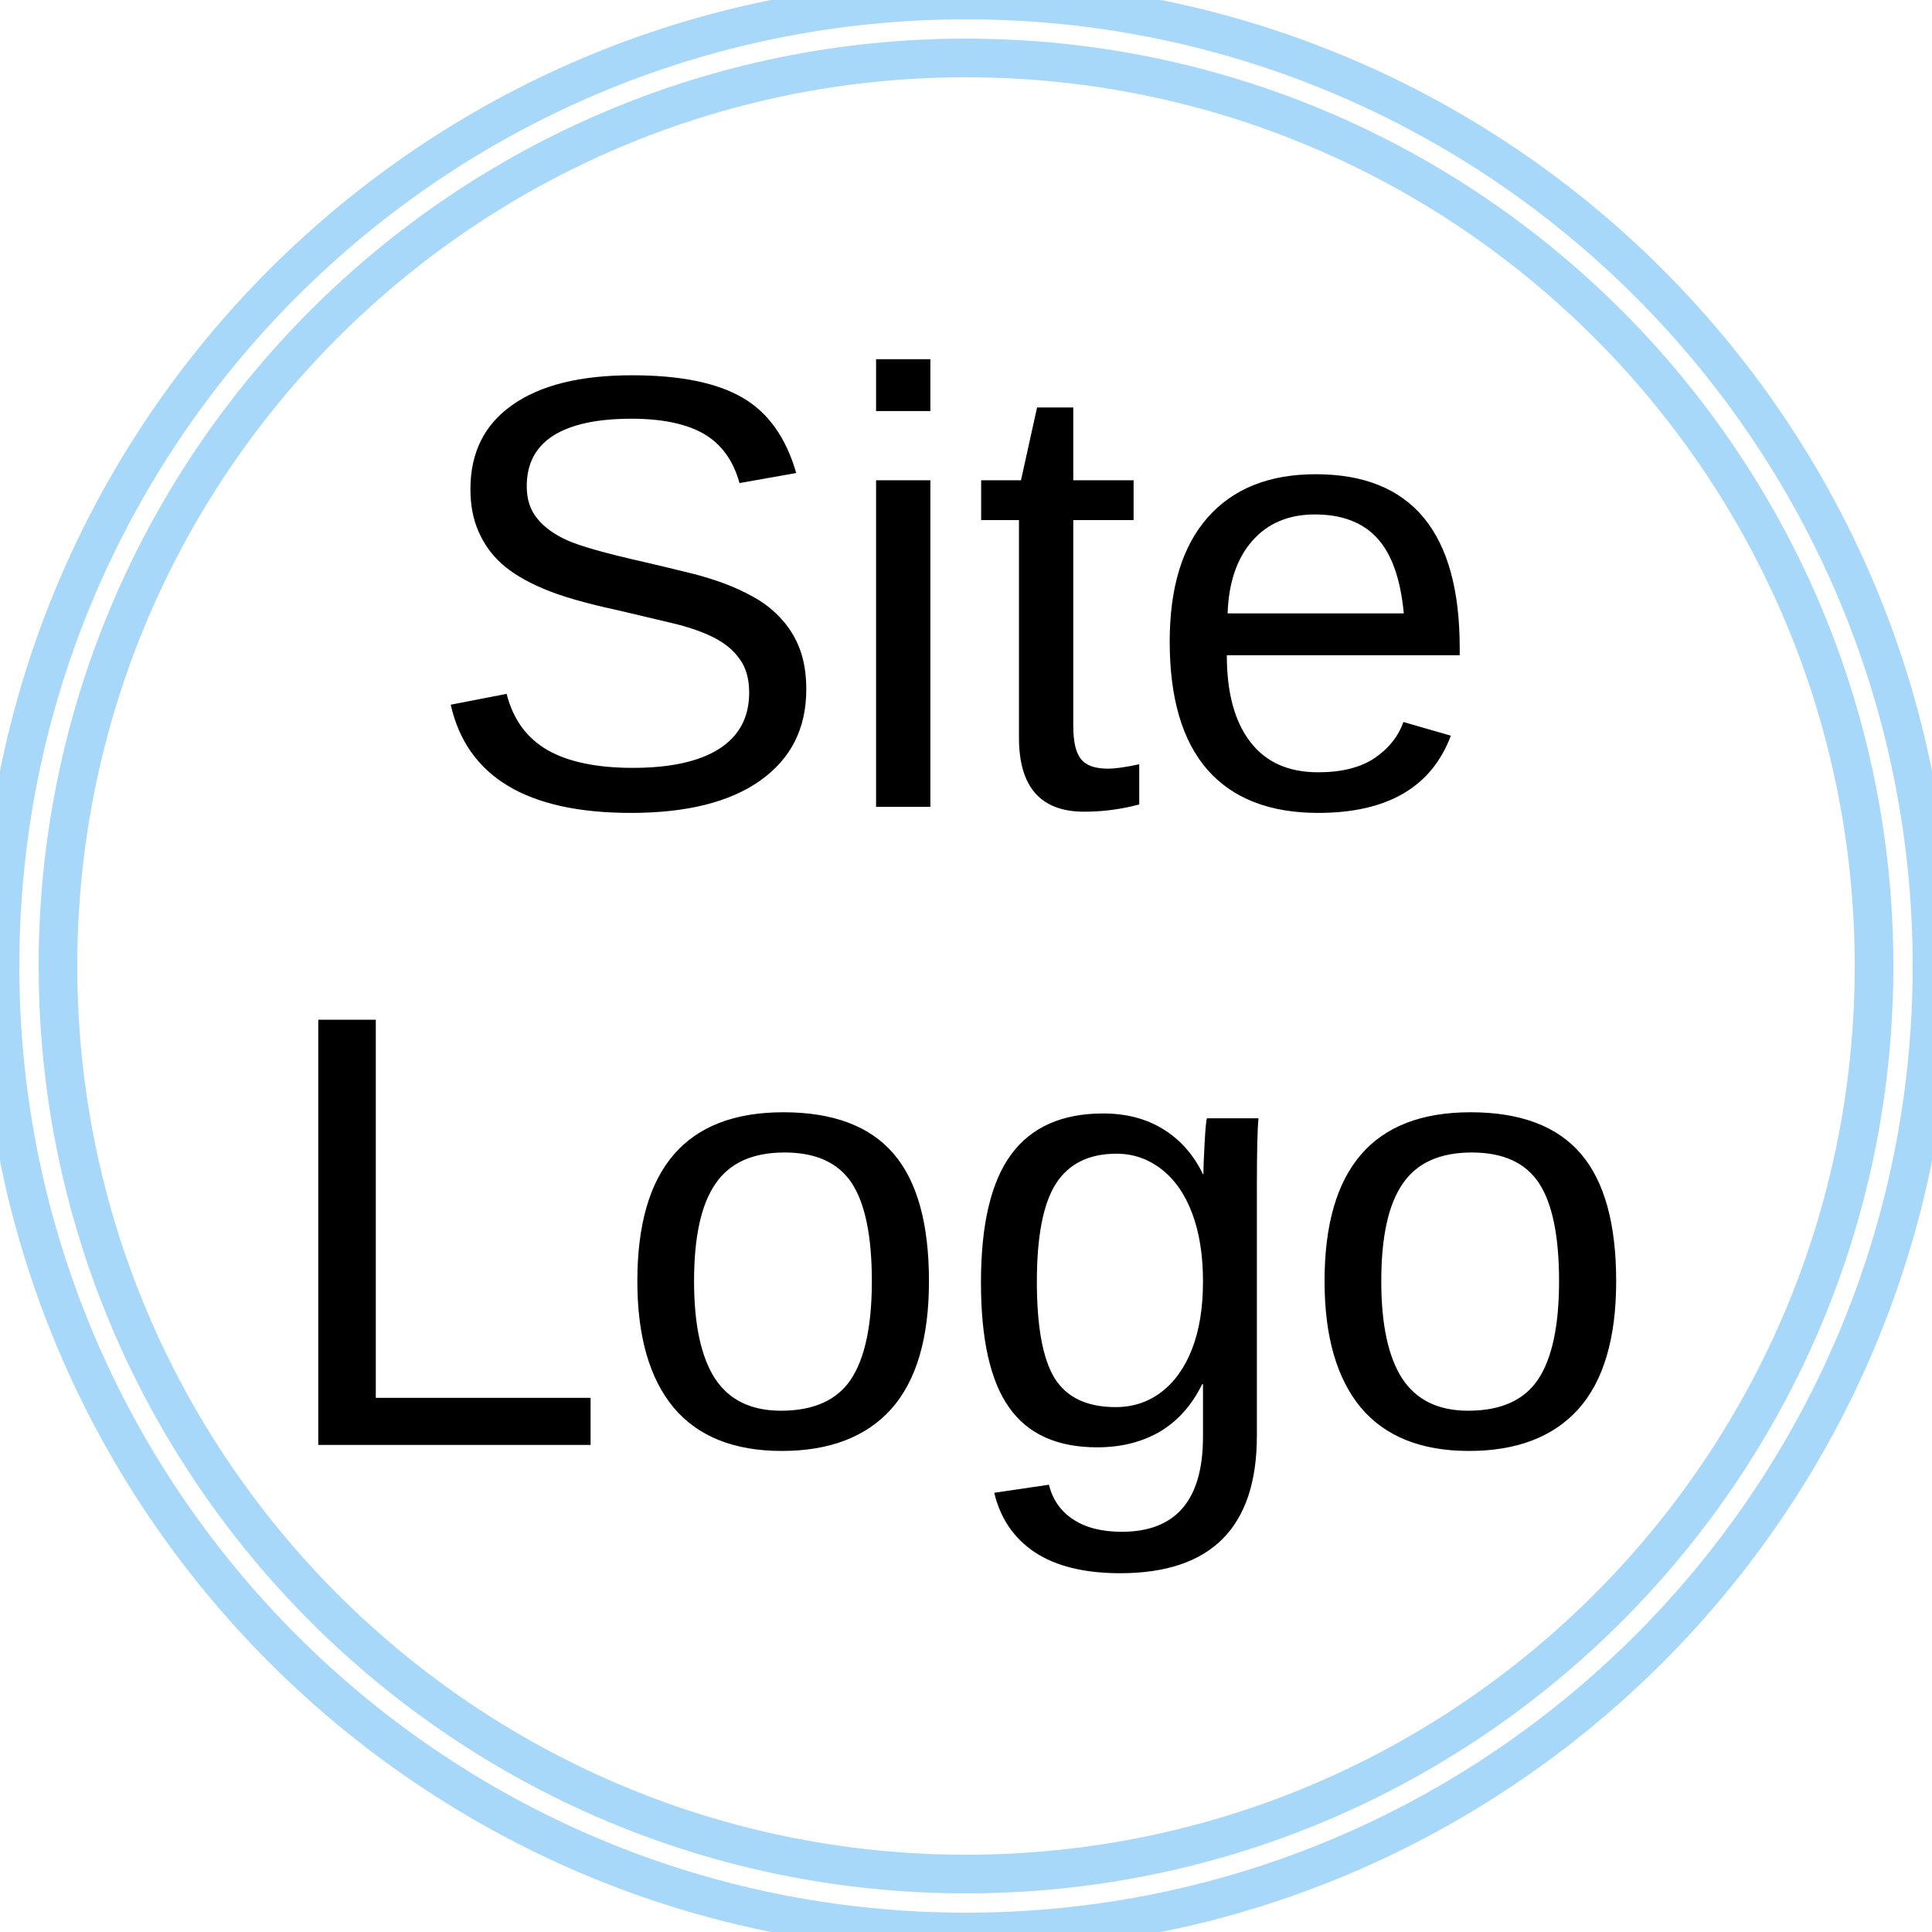
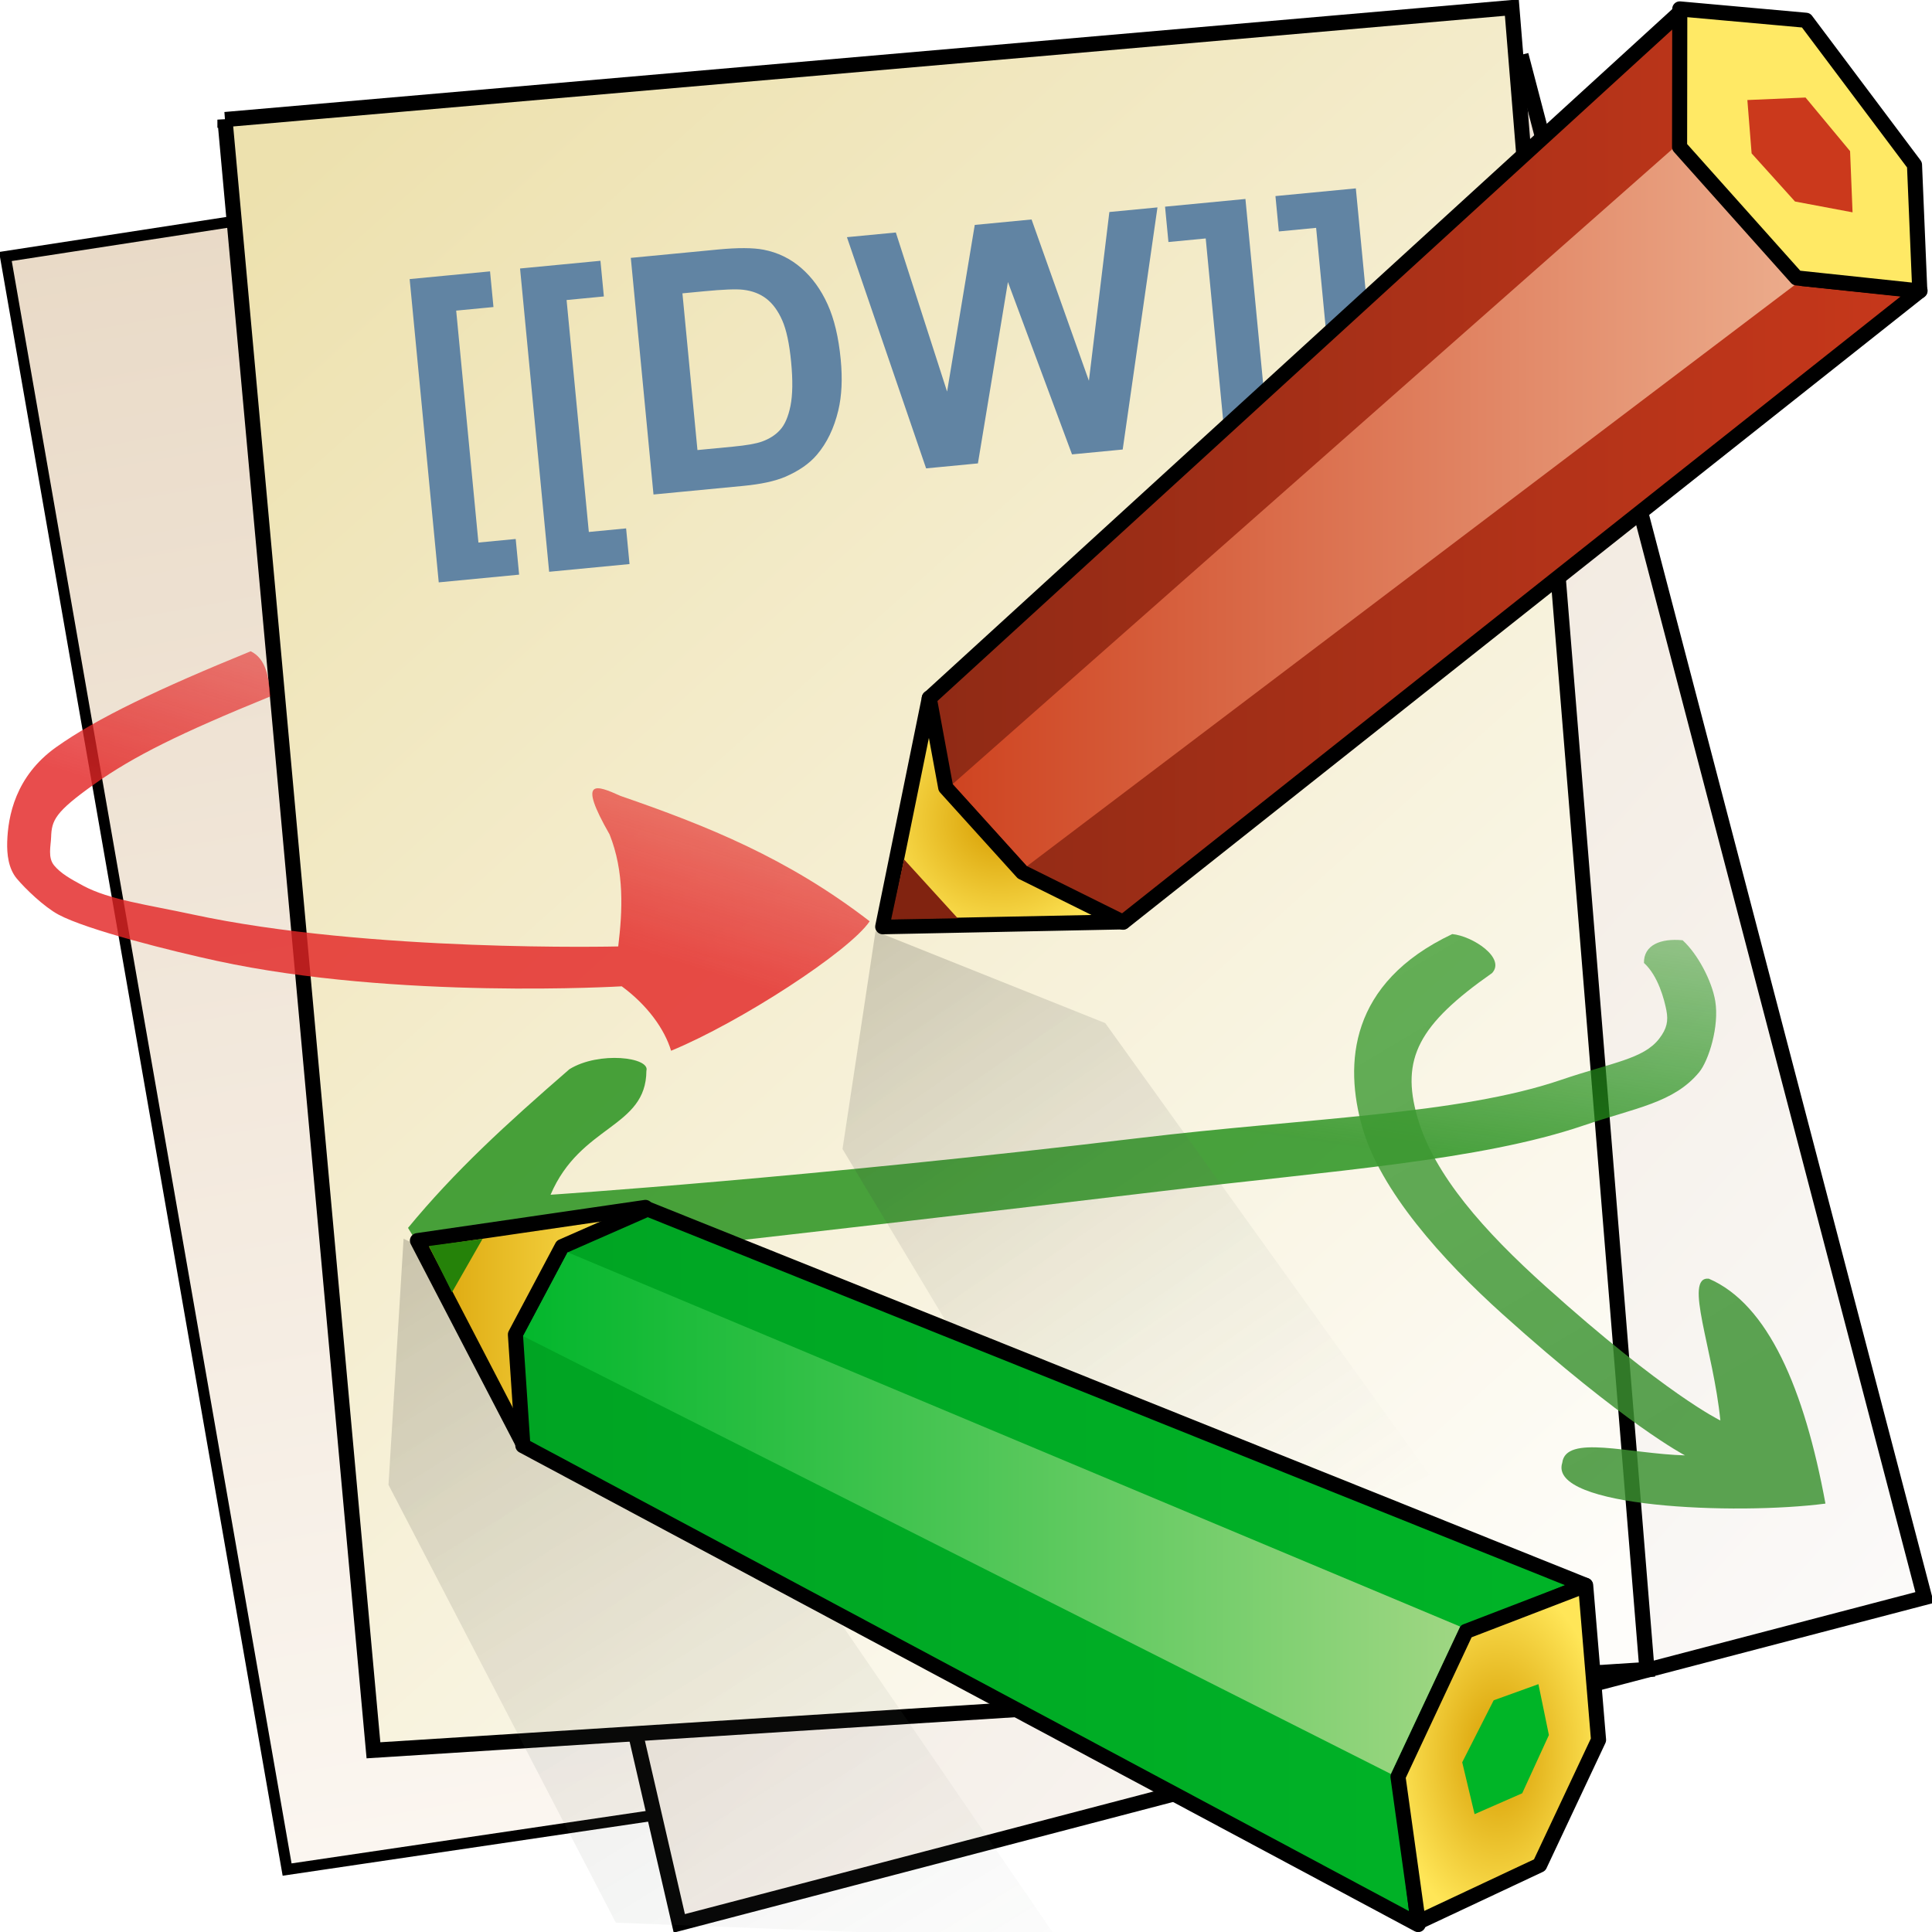
- <svg xmlns="http://www.w3.org/2000/svg" width="100%" height="100%" viewBox="0 0 50 50" version="1.1" style="font-family:'ArialMT', 'Arial', sans-serif;font-size:24px;">
-   <path d="M25,0c13.798,0 25,11.202 25,25c0,13.798 -11.202,25 -25,25c-13.798,0 -25,-11.202 -25,-25c0,-13.798 11.202,-25 25,-25Zm0,1.5c12.97,0 23.5,10.53 23.5,23.5c0,12.97 -10.53,23.5 -23.5,23.5c-12.97,0 -23.5,-10.53 -23.5,-23.5c0,-12.97 10.53,-23.5 23.5,-23.5Z" style="fill:none;stroke:#a7d7f9;" />
-   <g transform="matrix(0.66622,0,0,0.66622,-26.1773,3.65638)">
-     <text x="55.706px" y="25.855px">Site</text>
-     <text x="49.689px" y="50.64px">Logo</text>
+ <svg xmlns="http://www.w3.org/2000/svg" xmlns:xlink="http://www.w3.org/1999/xlink" width="64" height="64" id="svg2" version="1.1" viewBox="0 0 128 128">
+   <defs id="defs4">
+     <linearGradient id="linearGradient2624">
+       <stop style="stop-color:#3a9030;stop-opacity:0.837;" offset="0" id="stop2626" />
+       <stop style="stop-color:#3d9c32;stop-opacity:0.796;" offset="1" id="stop2628" />
+     </linearGradient>
+     <linearGradient id="linearGradient2612">
+       <stop style="stop-color:#25901b;stop-opacity:0.837;" offset="0" id="stop2614" />
+       <stop style="stop-color:#25901b;stop-opacity:0.378;" offset="1" id="stop2616" />
+     </linearGradient>
+     <linearGradient id="linearGradient2600">
+       <stop style="stop-color:#e32525;stop-opacity:0.816;" offset="0" id="stop2602" />
+       <stop style="stop-color:#e32525;stop-opacity:0.571;" offset="1" id="stop2604" />
+     </linearGradient>
+     <marker orient="auto" refY="0" refX="0" id="TriangleOutL" style="overflow:visible">
+       <path id="path2488" d="m 5.77,0 -8.65,5 0,-10 8.65,5 z" style="fill-rule:evenodd;stroke:#000000;stroke-width:1pt;marker-start:none" transform="scale(0.8,0.8)" />
+     </marker>
+     <marker orient="auto" refY="0" refX="0" id="Arrow2Lstart" style="overflow:visible">
+       <path id="path2571" style="font-size:12px;fill-rule:evenodd;stroke-width:0.625;stroke-linejoin:round" d="M 8.719,4.034 -2.207,0.016 8.719,-4.002 c -1.745,2.372 -1.735,5.617 -6e-7,8.035 z" transform="matrix(1.1,0,0,1.1,-5.5,0)" />
+     </marker>
+     <linearGradient id="linearGradient2408">
+       <stop id="stop2410" offset="0" style="stop-color:#000000;stop-opacity:0.173;" />
+       <stop id="stop2412" offset="1" style="stop-color:#c7cec2;stop-opacity:0;" />
+     </linearGradient>
+     <linearGradient id="linearGradient2389">
+       <stop style="stop-color:#000000;stop-opacity:0.173;" offset="0" id="stop2391" />
+       <stop style="stop-color:#c7cec2;stop-opacity:0;" offset="1" id="stop2393" />
+     </linearGradient>
+     <linearGradient id="linearGradient2370">
+       <stop style="stop-color:#fbfaf9;stop-opacity:1;" offset="0" id="stop2372" />
+       <stop style="stop-color:#e9dac7;stop-opacity:1;" offset="1" id="stop2374" />
+     </linearGradient>
+     <linearGradient id="linearGradient2364">
+       <stop id="stop2366" offset="0" style="stop-color:#fbf6f0;stop-opacity:1;" />
+       <stop id="stop2368" offset="1" style="stop-color:#e9dac7;stop-opacity:1;" />
+     </linearGradient>
+     <linearGradient id="linearGradient2348">
+       <stop style="stop-color:#fbf6f0;stop-opacity:1;" offset="0" id="stop2350" />
+       <stop style="stop-color:#e9dac7;stop-opacity:1;" offset="1" id="stop2352" />
+     </linearGradient>
+     <linearGradient id="linearGradient2332">
+       <stop style="stop-color:#ede1ae;stop-opacity:1;" offset="0" id="stop2334" />
+       <stop style="stop-color:#fefdfa;stop-opacity:1;" offset="1" id="stop2336" />
+     </linearGradient>
+     <linearGradient id="linearGradient2249">
+       <stop style="stop-color:#00a423;stop-opacity:1;" offset="0" id="stop2251" />
+       <stop style="stop-color:#00b427;stop-opacity:1;" offset="1" id="stop2253" />
+     </linearGradient>
+     <linearGradient id="linearGradient2229">
+       <stop id="stop2231" offset="0" style="stop-color:#00b62b;stop-opacity:1;" />
+       <stop id="stop2233" offset="1" style="stop-color:#a1d784;stop-opacity:1;" />
+     </linearGradient>
+     <linearGradient id="linearGradient2213">
+       <stop style="stop-color:#000000;stop-opacity:1;" offset="0" id="stop2215" />
+       <stop style="stop-color:#000000;stop-opacity:0;" offset="1" id="stop2217" />
+     </linearGradient>
+     <linearGradient id="linearGradient2360">
+       <stop style="stop-color:#d69c00;stop-opacity:1;" offset="0" id="stop2362" />
+       <stop style="stop-color:#ffe658;stop-opacity:1;" offset="1" id="stop2364" />
+     </linearGradient>
+     <linearGradient id="linearGradient2352">
+       <stop id="stop2354" offset="0" style="stop-color:#ce411e;stop-opacity:1;" />
+       <stop id="stop2356" offset="1" style="stop-color:#ecad8d;stop-opacity:1;" />
+     </linearGradient>
+     <linearGradient id="linearGradient2336">
+       <stop style="stop-color:#8f2a15;stop-opacity:1;" offset="0" id="stop2338" />
+       <stop style="stop-color:#c8381b;stop-opacity:1;" offset="1" id="stop2340" />
+     </linearGradient>
+     <linearGradient xlink:href="#linearGradient2336" id="linearGradient2342" x1="219.213" y1="189.016" x2="286.227" y2="189.016" gradientUnits="userSpaceOnUse" />
+     <linearGradient xlink:href="#linearGradient2352" id="linearGradient2350" x1="219.663" y1="192.733" x2="277.876" y2="192.733" gradientUnits="userSpaceOnUse" />
+     <radialGradient xlink:href="#linearGradient2360" id="radialGradient2366" cx="224.414" cy="212.8" fx="224.414" fy="212.8" r="8.681" gradientTransform="matrix(1,0,0,0.984179,0,3.366635)" gradientUnits="userSpaceOnUse" />
+     <linearGradient xlink:href="#linearGradient2249" id="linearGradient2227" x1="192.039" y1="262.258" x2="263.671" y2="262.258" gradientUnits="userSpaceOnUse" />
+     <linearGradient xlink:href="#linearGradient2229" id="linearGradient2247" x1="191.751" y1="258.916" x2="255.656" y2="258.916" gradientUnits="userSpaceOnUse" />
+     <radialGradient xlink:href="#linearGradient2360" id="radialGradient2317" cx="257.411" cy="274.642" fx="257.411" fy="274.642" r="7.144" gradientTransform="matrix(1,0,0,1.631384,0,-173.4045)" gradientUnits="userSpaceOnUse" />
+     <linearGradient xlink:href="#linearGradient2360" id="linearGradient2325" x1="184.071" y1="246.359" x2="201.406" y2="246.359" gradientUnits="userSpaceOnUse" />
+     <linearGradient xlink:href="#linearGradient2332" id="linearGradient2346" x1="162.764" y1="184.993" x2="240.849" y2="289.503" gradientUnits="userSpaceOnUse" />
+     <linearGradient xlink:href="#linearGradient2348" id="linearGradient2354" x1="140.158" y1="303.79" x2="136.142" y2="195.872" gradientUnits="userSpaceOnUse" />
+     <linearGradient xlink:href="#linearGradient2370" id="linearGradient2362" x1="286.156" y1="262.287" x2="185.813" y2="172.324" gradientUnits="userSpaceOnUse" />
+     <linearGradient xlink:href="#linearGradient2389" id="linearGradient2395" x1="213.966" y1="220.072" x2="244.791" y2="265.404" gradientUnits="userSpaceOnUse" />
+     <linearGradient xlink:href="#linearGradient2408" id="linearGradient2406" x1="184.306" y1="241.528" x2="224.674" y2="307.528" gradientUnits="userSpaceOnUse" />
+     <linearGradient xlink:href="#linearGradient2600" id="linearGradient2606" x1="202.418" y1="222.051" x2="206.06" y2="210.356" gradientUnits="userSpaceOnUse" />
+     <linearGradient xlink:href="#linearGradient2612" id="linearGradient2618" x1="248.622" y1="234.522" x2="251.644" y2="213.122" gradientUnits="userSpaceOnUse" />
+     <linearGradient xlink:href="#linearGradient2624" id="linearGradient2630" x1="275.718" y1="251.564" x2="255.684" y2="217.94" gradientUnits="userSpaceOnUse" />
+     <linearGradient xlink:href="#linearGradient2352" id="linearGradient2640" gradientUnits="userSpaceOnUse" x1="219.663" y1="192.733" x2="277.876" y2="192.733" />
+     <linearGradient xlink:href="#linearGradient2336" id="linearGradient2643" gradientUnits="userSpaceOnUse" x1="219.213" y1="189.016" x2="286.227" y2="189.016" />
+     <radialGradient xlink:href="#linearGradient2360" id="radialGradient2647" gradientUnits="userSpaceOnUse" gradientTransform="matrix(1,0,0,0.984179,0,3.366635)" cx="224.414" cy="212.8" fx="224.414" fy="212.8" r="8.681" />
+   </defs>
+   <g id="layer3" style="display:inline" transform="translate(-158.1474,-158.4534)">
+     <g id="g1419">
+       <g id="g2376">
+         <path transform="matrix(0.989976,-0.141236,0.201069,0.979577,0,0)" style="fill:url(#linearGradient2354);fill-opacity:1;fill-rule:evenodd;stroke:#000000;stroke-width:0.722px;stroke-linecap:butt;stroke-linejoin:miter;stroke-opacity:1;display:inline" d="m 120.215,196.438 70.907,-0.792 -2.403,109.053 -71.718,0.373 3.214,-108.634 z" id="rect1422" />
+         <path style="fill:url(#linearGradient2362);fill-opacity:1;fill-rule:evenodd;stroke:#000000;stroke-width:1px;stroke-linecap:butt;stroke-linejoin:miter;stroke-opacity:1;display:inline" d="m 179.2,182.087 79.842,-19.517 26.614,101.724 -82.503,21.587 -23.953,-103.794 z" id="rect1425" />
+         <path transform="matrix(0.995676,-0.09289891,0.08102261,0.996712,0,0)" style="fill:url(#linearGradient2346);fill-opacity:1;fill-rule:evenodd;stroke:#000000;stroke-width:1.004px;stroke-linecap:butt;stroke-linejoin:miter;stroke-opacity:1;display:inline" d="m 159.014,181.744 85.586,0.534 0,110.474 -84.534,-2.513 -1.052,-108.496 z" id="rect1419" />
+       </g>
+       <path id="text2382" d="m 167.551,214.008 0,-20.185 5.35,0 0,2.374 -2.481,0 0,15.437 2.481,0 0,2.374 -5.35,0 m 7.348,0 0,-20.185 5.35,0 0,2.374 -2.481,0 0,15.437 2.481,0 0,2.374 -5.35,0 m 7.369,-20.185 5.812,0 c 1.311,2e-5 2.31,0.1 2.997,0.301 0.924,0.272 1.715,0.756 2.374,1.45 0.659,0.695 1.16,1.547 1.504,2.557 0.344,1.003 0.516,2.242 0.516,3.717 -10e-6,1.296 -0.161,2.413 -0.483,3.352 -0.394,1.146 -0.956,2.073 -1.687,2.782 -0.551,0.537 -1.296,0.956 -2.234,1.257 -0.702,0.222 -1.64,0.333 -2.814,0.333 l -5.983,0 0,-15.748 m 3.18,2.664 0,10.431 2.374,0 c 0.888,1e-5 1.529,-0.05 1.923,-0.15 0.516,-0.129 0.942,-0.347 1.278,-0.655 0.344,-0.308 0.623,-0.813 0.838,-1.515 0.215,-0.709 0.322,-1.672 0.322,-2.89 -1e-5,-1.217 -0.107,-2.152 -0.322,-2.804 -0.215,-0.652 -0.516,-1.16 -0.902,-1.525 -0.387,-0.365 -0.877,-0.612 -1.472,-0.741 -0.444,-0.1 -1.314,-0.15 -2.61,-0.15 l -1.429,0 m 14.964,13.084 -3.76,-15.748 3.255,0 2.374,10.817 2.879,-10.817 3.781,0 2.761,11 2.417,-11 3.201,0 -3.824,15.748 -3.373,0 -3.137,-11.773 -3.126,11.773 -3.448,0 m 22.763,-15.748 0,20.185 -5.35,0 0,-2.374 2.481,0 0,-15.458 -2.481,0 0,-2.353 5.35,0 m 7.348,0 0,20.185 -5.35,0 0,-2.374 2.481,0 0,-15.458 -2.481,0 0,-2.353 5.35,0" style="font-size:12px;font-style:normal;font-weight:normal;line-height:125%;fill:#6184a3;fill-opacity:1;stroke:none;display:inline;font-family:Bitstream Vera Sans" transform="matrix(0.995433,-0.09546066,0.09546066,0.995433,0,0)" />
+       <g id="g2632" style="display:inline">
+         <path style="fill:url(#linearGradient2606);fill-opacity:1;fill-rule:evenodd;stroke:none;stroke-width:1px;marker-end:none" d="m 174.756,201.602 c -6.046,2.467 -10.168,4.419 -12.885,6.351 -2.717,1.931 -3.193,4.6 -3.246,6.266 -0.027,0.833 0.081,1.778 0.632,2.44 0.551,0.662 1.808,1.874 2.758,2.386 1.9,1.023 7.542,2.429 10.519,3.073 11.909,2.576 26.806,1.681 26.806,1.681 1.693,1.245 2.833,2.824 3.269,4.269 4.577,-1.887 11.811,-6.584 13.157,-8.577 -5.451,-4.2 -10.797,-6.333 -16.513,-8.308 -1.599,-0.719 -2.88,-1.226 -0.718,2.556 0.985,2.473 0.858,5.051 0.572,7.418 0,0 -16.527,0.407 -28.238,-2.127 -2.928,-0.633 -5.466,-0.955 -7.219,-1.898 -0.876,-0.472 -1.483,-0.821 -1.916,-1.341 -0.433,-0.52 -0.22,-1.291 -0.201,-1.859 0.037,-1.136 0.253,-1.671 2.862,-3.525 2.608,-1.854 5.654,-3.362 11.659,-5.812 -0.088,-1.291 -0.29,-2.506 -1.297,-2.993 z" id="path2414" />
+         <path style="fill:url(#linearGradient2618);fill-opacity:1;fill-rule:evenodd;stroke:none" d="m 269.625,220.748 c -1.436,-0.14 -2.58,0.303 -2.561,1.502 0.944,0.857 1.349,2.435 1.486,3.14 0.136,0.705 0.036,1.219 -0.486,1.89 -1.043,1.342 -3.125,1.569 -6.501,2.721 -6.751,2.304 -16.893,2.526 -27.907,3.846 -22.028,2.642 -39.032,3.761 -39.032,3.761 1.983,-4.648 6.328,-4.412 6.349,-8.21 0.274,-0.898 -3.146,-1.316 -5.099,-0.107 -4.267,3.701 -7.592,6.754 -10.694,10.513 l 1.888,3.084 c 0,0 26.13,-2.89 48.198,-5.536 11.034,-1.323 20.956,-1.999 27.81,-4.337 3.427,-1.169 5.96,-1.49 7.641,-3.52 0.632,-0.763 1.352,-3.047 1.068,-4.734 -0.22,-1.302 -1.15,-3.098 -2.16,-4.014 z" id="path2608" />
+         <path style="fill:url(#linearGradient2630);fill-opacity:1;fill-rule:evenodd;stroke:none" d="m 254.362,220.339 c -6.85,3.242 -7.153,8.609 -5.96,12.799 1.194,4.19 5.263,8.757 9.321,12.406 8.117,7.299 12.06,9.332 12.06,9.332 -3.715,-0.103 -7.899,-1.412 -8.133,0.493 -0.948,2.976 11.491,3.475 17.438,2.702 -1.395,-7.578 -3.793,-13.215 -7.732,-14.903 -1.685,-0.148 0.312,4.724 0.77,9.396 0,0 -3.625,-1.731 -11.605,-8.908 -3.99,-3.588 -7.374,-7.342 -8.473,-11.201 -1.099,-3.859 0.078,-6.12 4.951,-9.532 0.928,-0.995 -1.29,-2.459 -2.638,-2.584 z" id="path2620" />
+       </g>
+       <path id="rect2386" d="m 213.966,234.578 2.188,-14.429 15.22,6.088 21.494,29.948 -20.406,9.218 -18.495,-30.826 z" style="fill:url(#linearGradient2395);fill-opacity:1;stroke:none;display:inline" />
+       <g id="g2649" style="display:inline">
+         <path style="fill:url(#radialGradient2647);fill-opacity:1;fill-rule:evenodd;stroke:#000000;stroke-width:1px;stroke-linecap:butt;stroke-linejoin:round;stroke-opacity:1" d="m 232.558,219.53 -15.928,0.322 3.088,-15.157 12.84,14.835 z" id="path1443" />
+         <path style="fill:#812310;fill-opacity:1;fill-rule:evenodd;stroke:none" d="m 221.6,219.293 -4.412,0.078 0.854,-3.983 3.558,3.904 z" id="path1452" />
+         <path style="fill:url(#linearGradient2643);fill-opacity:1;fill-rule:evenodd;stroke:#000000;stroke-width:1px;stroke-linecap:butt;stroke-linejoin:round;stroke-opacity:1" d="m 269.442,159.274 0.098,8.915 8.058,8.723 7.759,0.799 -52.807,41.841 -6.665,-3.307 -5.082,-5.618 -1.09,-5.912 49.729,-45.441 z" id="rect1437" />
+         <path style="fill:url(#linearGradient2640);fill-opacity:1;fill-rule:evenodd;stroke:none" d="m 268.948,168.328 8.343,8.827 -51.101,38.683 -4.92,-5.444 47.678,-42.066 z" id="rect1446" />
+         <path style="fill:#ffe965;fill-opacity:1;fill-rule:evenodd;stroke:#000000;stroke-width:1px;stroke-linecap:butt;stroke-linejoin:round;stroke-opacity:1;display:inline" d="m 285.338,177.732 -8.162,-0.866 -7.752,-8.679 0.013,-9.143 8.362,0.752 7.189,9.577 0.35,8.359 z" id="path1440" />
+         <path style="fill:#cb391c;fill-opacity:1;fill-rule:evenodd;stroke:none" d="m 280.72,168.464 0.164,4.057 -3.813,-0.717 -2.875,-3.189 -0.281,-3.534 3.854,-0.166 2.95,3.55 z" id="path1449" />
+       </g>
+       <g id="g2657" style="display:inline">
+         <path style="fill:url(#linearGradient2406);fill-opacity:1;stroke:none" d="m 183.886,256.828 1,-16.307 17.288,8.44 26.055,38.009 -29.281,-1.134 -15.062,-29.009 z" id="rect2397" />
+         <path style="fill:url(#linearGradient2325);fill-opacity:1;stroke:#000000;stroke-linejoin:round;stroke-opacity:1;display:inline" d="m 200.906,238.448 -8.046,15.774 -7.056,-13.573 15.102,-2.2 z" id="rect2207" />
+         <path style="fill:url(#linearGradient2227);fill-opacity:1;stroke:#000000;stroke-linejoin:round;stroke-opacity:1" d="m 201.054,238.554 62.117,24.919 -7.887,3.214 -4.352,9.31 1.172,9.964 -59.315,-31.728 -0.494,-7.364 3.096,-5.828 5.662,-2.487 z" id="rect1328" />
+         <path style="fill:url(#radialGradient2317);fill-opacity:1;stroke:#000000;stroke-linejoin:round;stroke-opacity:1;display:inline" d="m 255.278,266.535 7.924,-3.048 0.853,10.24 -3.901,8.29 -8.046,3.779 -1.341,-9.631 4.511,-9.631 z" id="rect2204" />
+         <path style="fill:url(#linearGradient2247);fill-opacity:1;stroke:none;display:inline" d="m 195.755,241.421 59.131,24.796 -4.592,9.766 -57.49,-29.01 2.951,-5.553 z" id="rect2210" />
+         <path style="fill:#00b527;fill-opacity:1;stroke:none" d="m 255.023,275.21 2.084,-4.107 2.965,-1.07 0.694,3.372 -1.768,3.857 -3.155,1.383 -0.82,-3.436 z" id="rect2308" />
+         <path style="fill:#258209;fill-opacity:1;stroke:none;display:inline" d="m 186.568,241.004 3.55,-0.473 -2.023,3.539 -1.527,-3.066 z" id="rect2327" />
+       </g>
+     </g>
  </g>
</svg>
